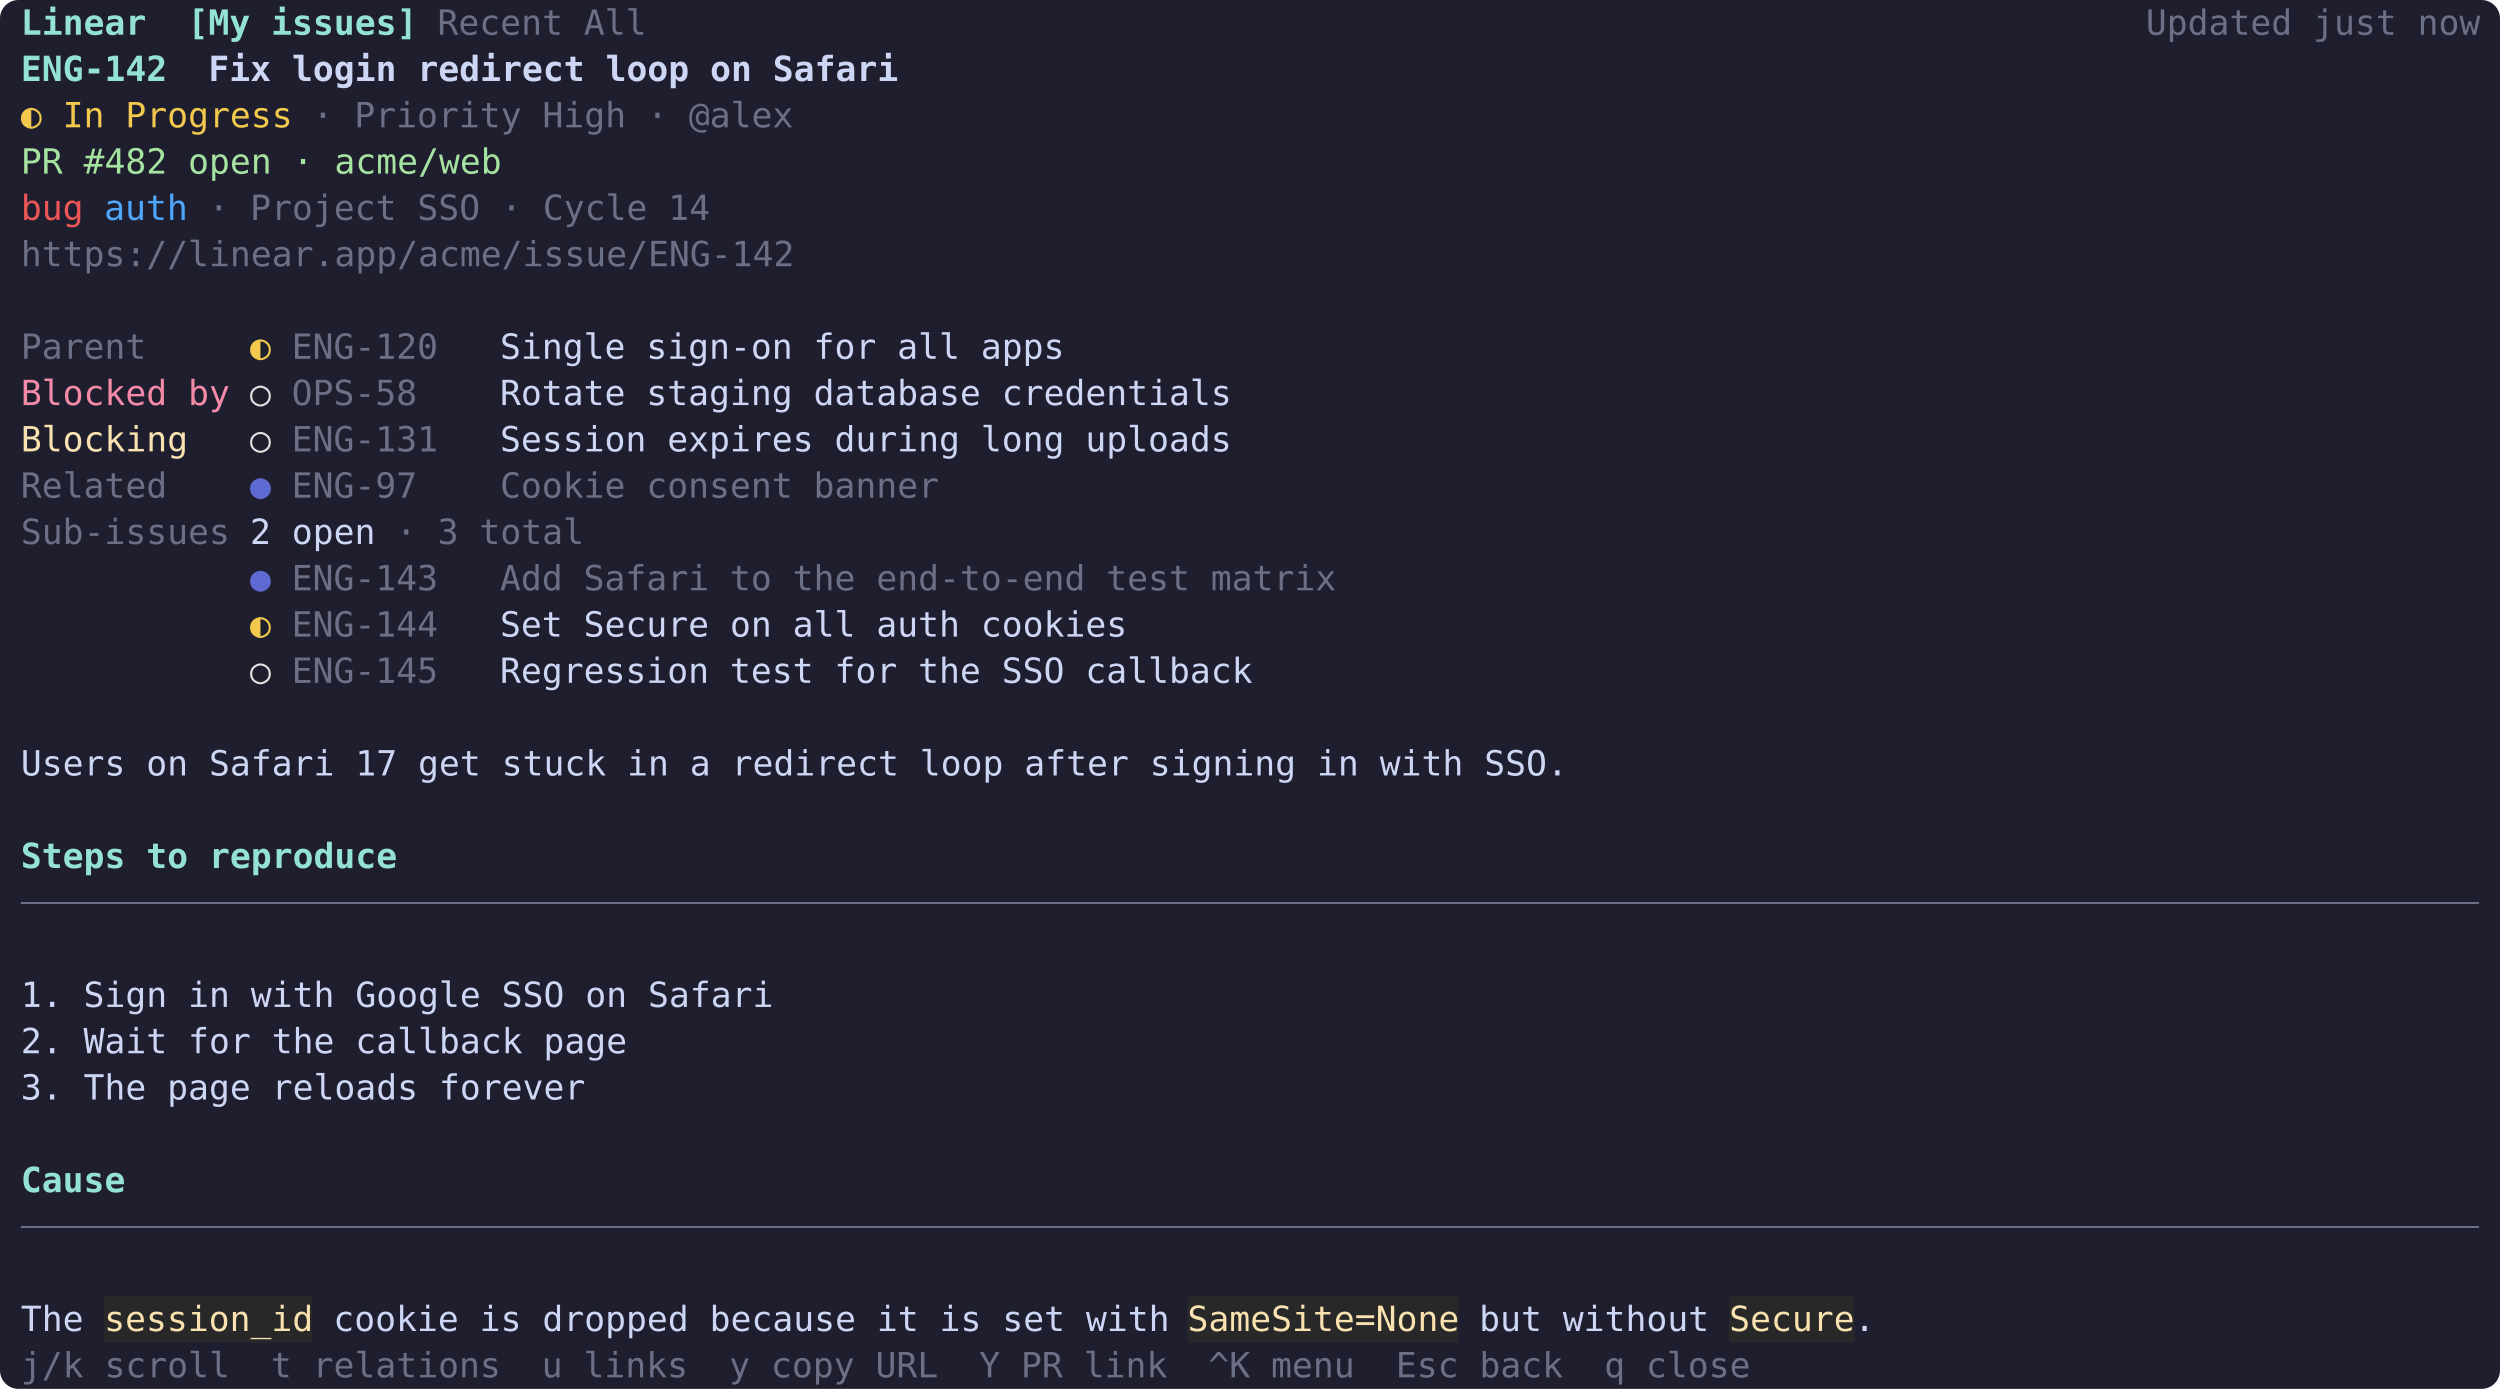
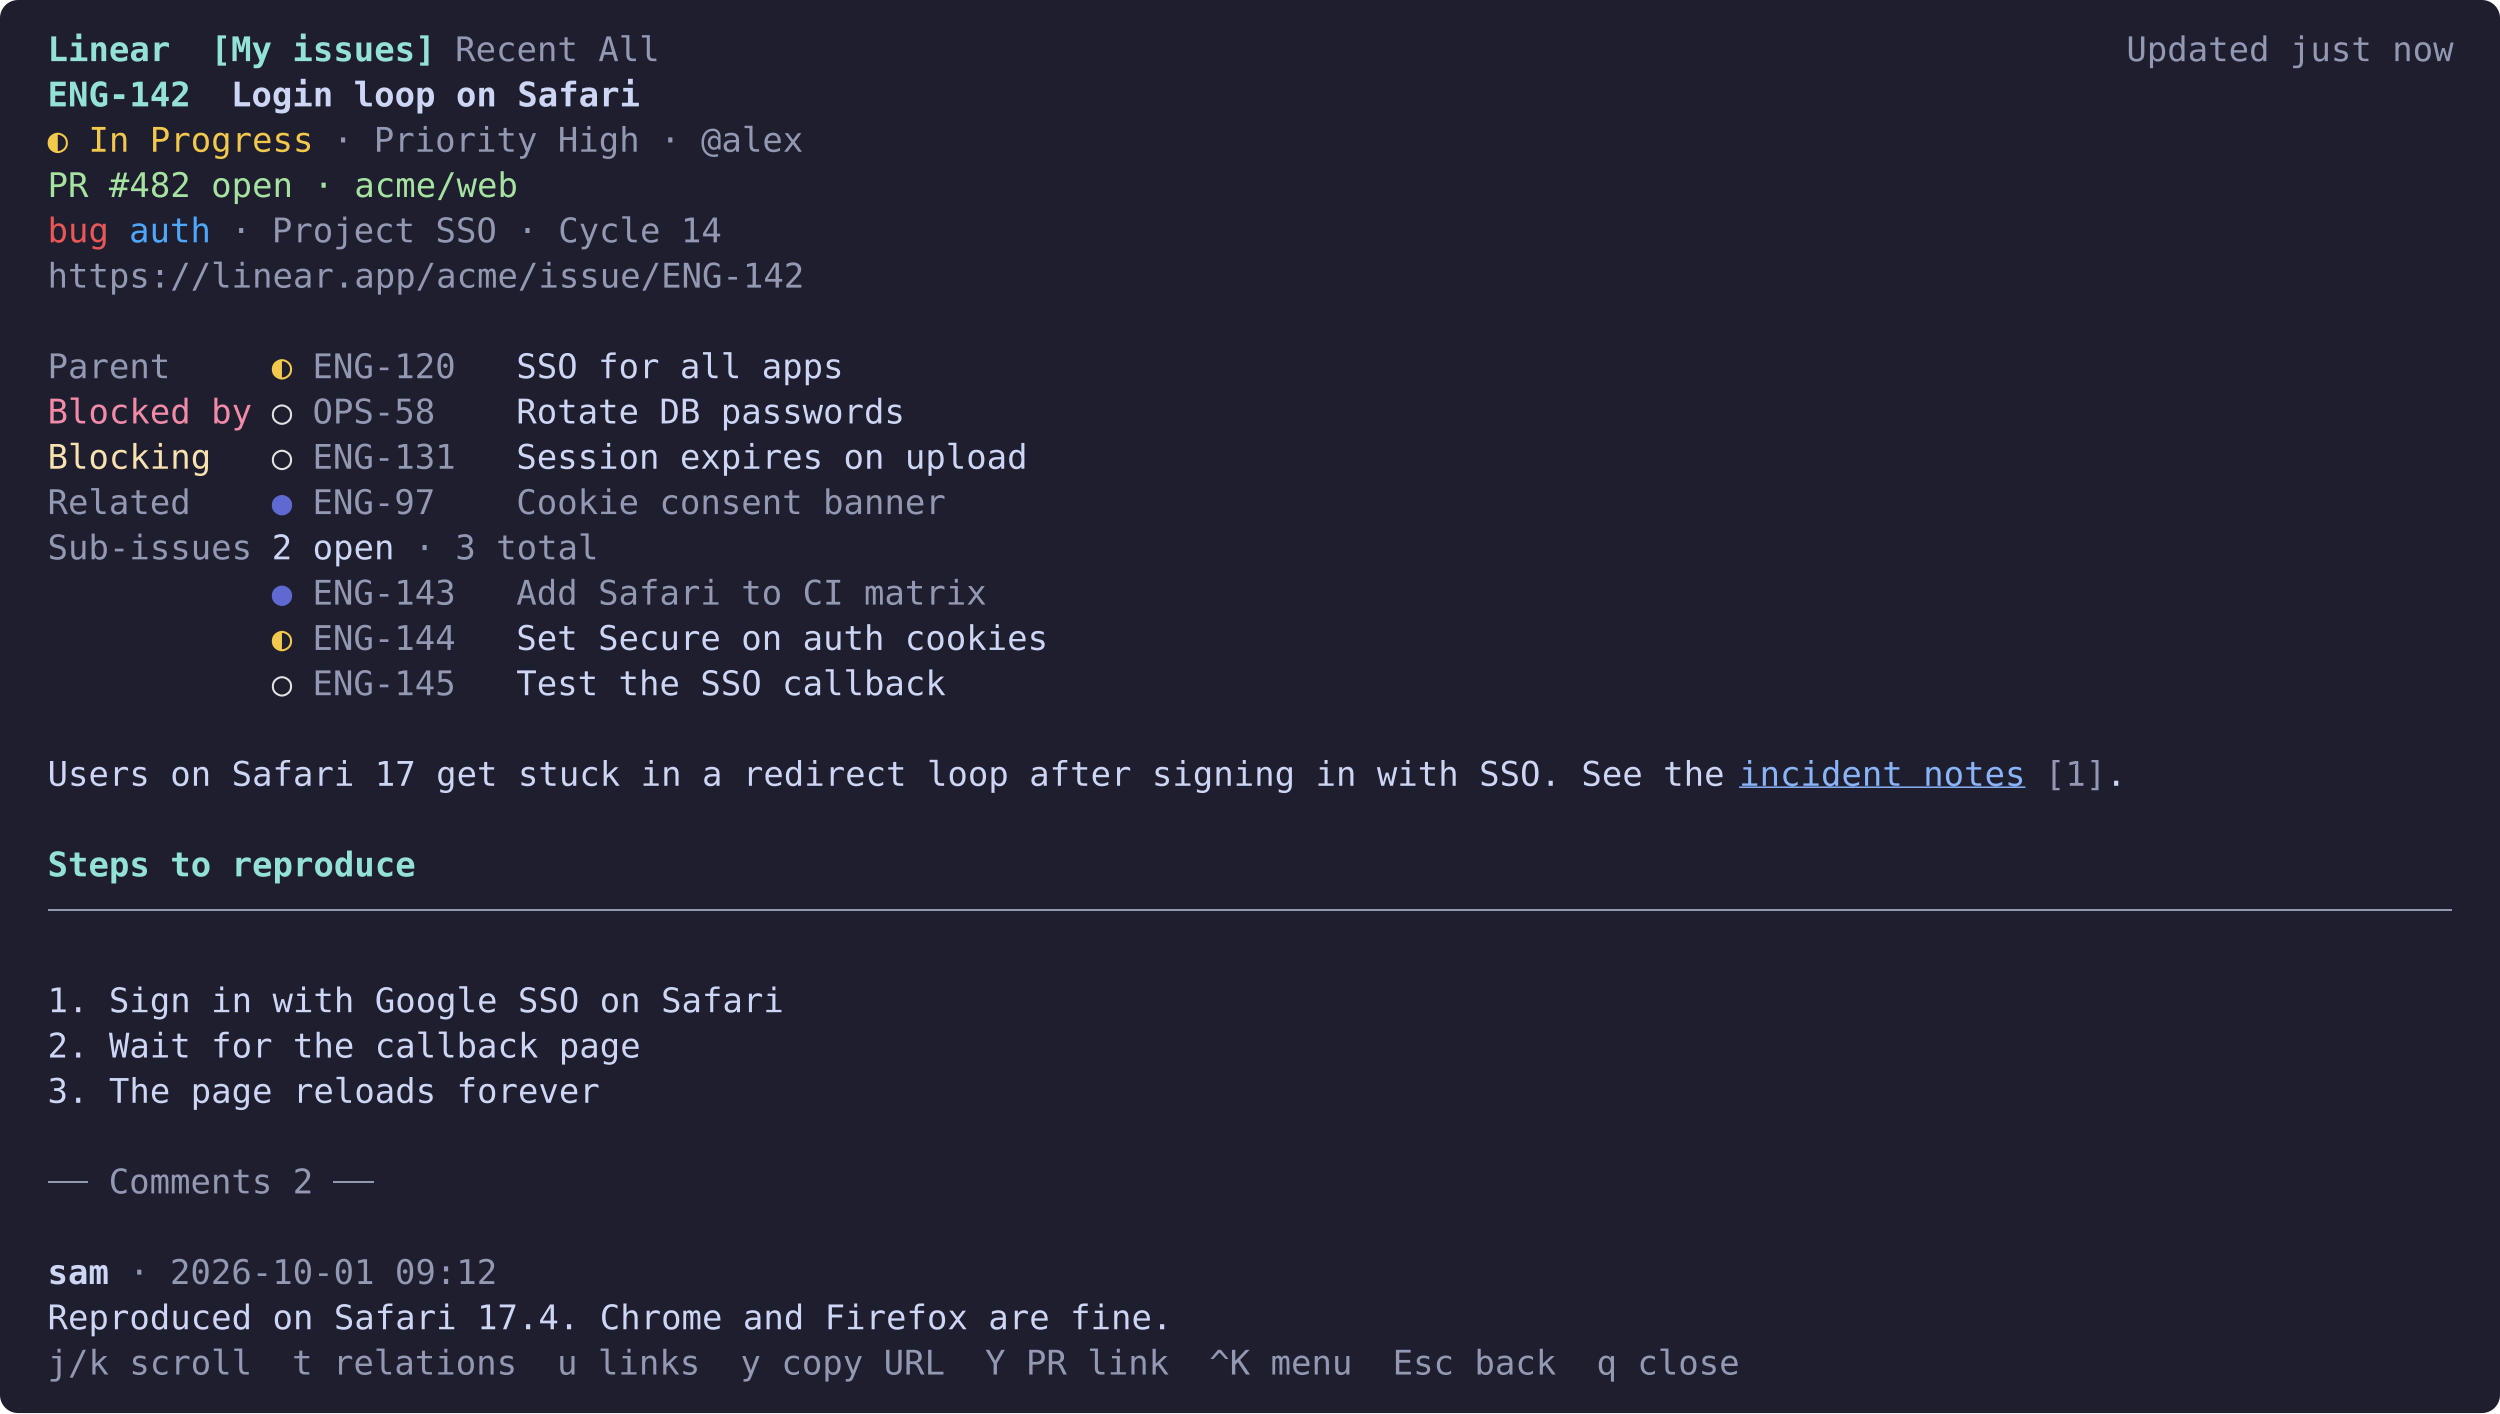
- <svg xmlns="http://www.w3.org/2000/svg" xml:lang="en" width="1080" height="600" viewBox="0 0 1080 600" font-family="ui-monospace, 'SF Mono', Menlo, Consolas, 'DejaVu Sans Mono', monospace" font-size="15">
-   <rect width="1080" height="600" rx="8" fill="#1e1e2e" />
-   <rect x="45" y="560" width="90" height="20" fill="#282828" />
-   <rect x="513" y="560" width="117" height="20" fill="#282828" />
-   <rect x="747" y="560" width="54" height="20" fill="#282828" />
-   <path d="M9 390H13M13 390H18M18 390H22M22 390H27M27 390H31M31 390H36M36 390H40M40 390H45M45 390H49M49 390H54M54 390H58M58 390H63M63 390H67M67 390H72M72 390H76M76 390H81M81 390H85M85 390H90M90 390H94M94 390H99M99 390H103M103 390H108M108 390H112M112 390H117M117 390H121M121 390H126M126 390H130M130 390H135M135 390H139M139 390H144M144 390H148M148 390H153M153 390H157M157 390H162M162 390H166M166 390H171M171 390H175M175 390H180M180 390H184M184 390H189M189 390H193M193 390H198M198 390H202M202 390H207M207 390H211M211 390H216M216 390H220M220 390H225M225 390H229M229 390H234M234 390H238M238 390H243M243 390H247M247 390H252M252 390H256M256 390H261M261 390H265M265 390H270M270 390H274M274 390H279M279 390H283M283 390H288M288 390H292M292 390H297M297 390H301M301 390H306M306 390H310M310 390H315M315 390H319M319 390H324M324 390H328M328 390H333M333 390H337M337 390H342M342 390H346M346 390H351M351 390H355M355 390H360M360 390H364M364 390H369M369 390H373M373 390H378M378 390H382M382 390H387M387 390H391M391 390H396M396 390H400M400 390H405M405 390H409M409 390H414M414 390H418M418 390H423M423 390H427M427 390H432M432 390H436M436 390H441M441 390H445M445 390H450M450 390H454M454 390H459M459 390H463M463 390H468M468 390H472M472 390H477M477 390H481M481 390H486M486 390H490M490 390H495M495 390H499M499 390H504M504 390H508M508 390H513M513 390H517M517 390H522M522 390H526M526 390H531M531 390H535M535 390H540M540 390H544M544 390H549M549 390H553M553 390H558M558 390H562M562 390H567M567 390H571M571 390H576M576 390H580M580 390H585M585 390H589M589 390H594M594 390H598M598 390H603M603 390H607M607 390H612M612 390H616M616 390H621M621 390H625M625 390H630M630 390H634M634 390H639M639 390H643M643 390H648M648 390H652M652 390H657M657 390H661M661 390H666M666 390H670M670 390H675M675 390H679M679 390H684M684 390H688M688 390H693M693 390H697M697 390H702M702 390H706M706 390H711M711 390H715M715 390H720M720 390H724M724 390H729M729 390H733M733 390H738M738 390H742M742 390H747M747 390H751M751 390H756M756 390H760M760 390H765M765 390H769M769 390H774M774 390H778M778 390H783M783 390H787M787 390H792M792 390H796M796 390H801M801 390H805M805 390H810M810 390H814M814 390H819M819 390H823M823 390H828M828 390H832M832 390H837M837 390H841M841 390H846M846 390H850M850 390H855M855 390H859M859 390H864M864 390H868M868 390H873M873 390H877M877 390H882M882 390H886M886 390H891M891 390H895M895 390H900M900 390H904M904 390H909M909 390H913M913 390H918M918 390H922M922 390H927M927 390H931M931 390H936M936 390H940M940 390H945M945 390H949M949 390H954M954 390H958M958 390H963M963 390H967M967 390H972M972 390H976M976 390H981M981 390H985M985 390H990M990 390H994M994 390H999M999 390H1003M1003 390H1008M1008 390H1012M1012 390H1017M1017 390H1021M1021 390H1026M1026 390H1030M1030 390H1035M1035 390H1039M1039 390H1044M1044 390H1048M1048 390H1053M1053 390H1057M1057 390H1062M1062 390H1066M1066 390H1071M9 530H13M13 530H18M18 530H22M22 530H27M27 530H31M31 530H36M36 530H40M40 530H45M45 530H49M49 530H54M54 530H58M58 530H63M63 530H67M67 530H72M72 530H76M76 530H81M81 530H85M85 530H90M90 530H94M94 530H99M99 530H103M103 530H108M108 530H112M112 530H117M117 530H121M121 530H126M126 530H130M130 530H135M135 530H139M139 530H144M144 530H148M148 530H153M153 530H157M157 530H162M162 530H166M166 530H171M171 530H175M175 530H180M180 530H184M184 530H189M189 530H193M193 530H198M198 530H202M202 530H207M207 530H211M211 530H216M216 530H220M220 530H225M225 530H229M229 530H234M234 530H238M238 530H243M243 530H247M247 530H252M252 530H256M256 530H261M261 530H265M265 530H270M270 530H274M274 530H279M279 530H283M283 530H288M288 530H292M292 530H297M297 530H301M301 530H306M306 530H310M310 530H315M315 530H319M319 530H324M324 530H328M328 530H333M333 530H337M337 530H342M342 530H346M346 530H351M351 530H355M355 530H360M360 530H364M364 530H369M369 530H373M373 530H378M378 530H382M382 530H387M387 530H391M391 530H396M396 530H400M400 530H405M405 530H409M409 530H414M414 530H418M418 530H423M423 530H427M427 530H432M432 530H436M436 530H441M441 530H445M445 530H450M450 530H454M454 530H459M459 530H463M463 530H468M468 530H472M472 530H477M477 530H481M481 530H486M486 530H490M490 530H495M495 530H499M499 530H504M504 530H508M508 530H513M513 530H517M517 530H522M522 530H526M526 530H531M531 530H535M535 530H540M540 530H544M544 530H549M549 530H553M553 530H558M558 530H562M562 530H567M567 530H571M571 530H576M576 530H580M580 530H585M585 530H589M589 530H594M594 530H598M598 530H603M603 530H607M607 530H612M612 530H616M616 530H621M621 530H625M625 530H630M630 530H634M634 530H639M639 530H643M643 530H648M648 530H652M652 530H657M657 530H661M661 530H666M666 530H670M670 530H675M675 530H679M679 530H684M684 530H688M688 530H693M693 530H697M697 530H702M702 530H706M706 530H711M711 530H715M715 530H720M720 530H724M724 530H729M729 530H733M733 530H738M738 530H742M742 530H747M747 530H751M751 530H756M756 530H760M760 530H765M765 530H769M769 530H774M774 530H778M778 530H783M783 530H787M787 530H792M792 530H796M796 530H801M801 530H805M805 530H810M810 530H814M814 530H819M819 530H823M823 530H828M828 530H832M832 530H837M837 530H841M841 530H846M846 530H850M850 530H855M855 530H859M859 530H864M864 530H868M868 530H873M873 530H877M877 530H882M882 530H886M886 530H891M891 530H895M895 530H900M900 530H904M904 530H909M909 530H913M913 530H918M918 530H922M922 530H927M927 530H931M931 530H936M936 530H940M940 530H945M945 530H949M949 530H954M954 530H958M958 530H963M963 530H967M967 530H972M972 530H976M976 530H981M981 530H985M985 530H990M990 530H994M994 530H999M999 530H1003M1003 530H1008M1008 530H1012M1012 530H1017M1017 530H1021M1021 530H1026M1026 530H1030M1030 530H1035M1035 530H1039M1039 530H1044M1044 530H1048M1048 530H1053M1053 530H1057M1057 530H1062M1062 530H1066M1066 530H1071" stroke="#6c7086" stroke-width="1" fill="none" shape-rendering="crispEdges" />
-   <text x="9 18 27 36 45 54" y="15" fill="#94e2d5" font-weight="bold">Linear</text>
-   <text x="81 90 99 108 117 126 135 144 153 162 171" y="15" fill="#94e2d5" font-weight="bold">[My issues]</text>
-   <text x="189 198 207 216 225 234 243 252 261 270" y="15" fill="#6c7086">Recent All</text>
-   <text x="927 936 945 954 963 972 981 990 999 1008 1017 1026 1035 1044 1053 1062" y="15" fill="#6c7086">Updated just now</text>
-   <text x="9 18 27 36 45 54 63" y="35" fill="#94e2d5" font-weight="bold">ENG-142</text>
-   <text x="90 99 108 117 126 135 144 153 162 171 180 189 198 207 216 225 234 243 252 261 270 279 288 297 306 315 324 333 342 351 360 369 378" y="35" fill="#cdd6f4" font-weight="bold">Fix login redirect loop on Safari</text>
-   <text x="9 18 27 36 45 54 63 72 81 90 99 108 117" y="55" fill="#f2c94c">◐ In Progress</text>
-   <text x="135 144 153 162 171 180 189 198 207 216 225 234 243 252 261 270 279 288 297 306 315 324 333" y="55" fill="#6c7086">· Priority High · @alex</text>
-   <text x="9 18 27 36 45 54 63 72 81 90 99 108 117 126 135 144 153 162 171 180 189 198 207" y="75" fill="#a6e3a1">PR #482 open · acme/web</text>
-   <text x="9 18 27" y="95" fill="#eb5757">bug</text>
-   <text x="45 54 63 72" y="95" fill="#4ea7fc">auth</text>
-   <text x="90 99 108 117 126 135 144 153 162 171 180 189 198 207 216 225 234 243 252 261 270 279 288 297" y="95" fill="#6c7086">· Project SSO · Cycle 14</text>
-   <text x="9 18 27 36 45 54 63 72 81 90 99 108 117 126 135 144 153 162 171 180 189 198 207 216 225 234 243 252 261 270 279 288 297 306 315 324 333" y="115" fill="#6c7086">https://linear.app/acme/issue/ENG-142</text>
-   <text x="9 18 27 36 45 54" y="155" fill="#6c7086">Parent</text>
-   <text x="108" y="155" fill="#f2c94c">◐</text>
-   <text x="126 135 144 153 162 171 180" y="155" fill="#6c7086">ENG-120</text>
-   <text x="216 225 234 243 252 261 270 279 288 297 306 315 324 333 342 351 360 369 378 387 396 405 414 423 432 441 450" y="155" fill="#cdd6f4">Single sign-on for all apps</text>
-   <text x="9 18 27 36 45 54 63 72 81 90" y="175" fill="#f38ba8">Blocked by</text>
-   <text x="108" y="175" fill="#e2e2e2">○</text>
-   <text x="126 135 144 153 162 171" y="175" fill="#6c7086">OPS-58</text>
-   <text x="216 225 234 243 252 261 270 279 288 297 306 315 324 333 342 351 360 369 378 387 396 405 414 423 432 441 450 459 468 477 486 495 504 513 522" y="175" fill="#cdd6f4">Rotate staging database credentials</text>
-   <text x="9 18 27 36 45 54 63 72" y="195" fill="#f9e2af">Blocking</text>
-   <text x="108" y="195" fill="#e2e2e2">○</text>
-   <text x="126 135 144 153 162 171 180" y="195" fill="#6c7086">ENG-131</text>
-   <text x="216 225 234 243 252 261 270 279 288 297 306 315 324 333 342 351 360 369 378 387 396 405 414 423 432 441 450 459 468 477 486 495 504 513 522" y="195" fill="#cdd6f4">Session expires during long uploads</text>
-   <text x="9 18 27 36 45 54 63" y="215" fill="#6c7086">Related</text>
-   <text x="108" y="215" fill="#5e6ad2">●</text>
-   <text x="126 135 144 153 162 171" y="215" fill="#6c7086">ENG-97</text>
-   <text x="216 225 234 243 252 261 270 279 288 297 306 315 324 333 342 351 360 369 378 387 396" y="215" fill="#6c7086">Cookie consent banner</text>
-   <text x="9 18 27 36 45 54 63 72 81 90" y="235" fill="#6c7086">Sub-issues</text>
-   <text x="108 117 126 135 144 153" y="235" fill="#cdd6f4">2 open</text>
-   <text x="171 180 189 198 207 216 225 234 243" y="235" fill="#6c7086">· 3 total</text>
-   <text x="108" y="255" fill="#5e6ad2">●</text>
-   <text x="126 135 144 153 162 171 180" y="255" fill="#6c7086">ENG-143</text>
-   <text x="216 225 234 243 252 261 270 279 288 297 306 315 324 333 342 351 360 369 378 387 396 405 414 423 432 441 450 459 468 477 486 495 504 513 522 531 540 549 558 567" y="255" fill="#6c7086">Add Safari to the end-to-end test matrix</text>
-   <text x="108" y="275" fill="#f2c94c">◐</text>
-   <text x="126 135 144 153 162 171 180" y="275" fill="#6c7086">ENG-144</text>
-   <text x="216 225 234 243 252 261 270 279 288 297 306 315 324 333 342 351 360 369 378 387 396 405 414 423 432 441 450 459 468 477" y="275" fill="#cdd6f4">Set Secure on all auth cookies</text>
-   <text x="108" y="295" fill="#e2e2e2">○</text>
-   <text x="126 135 144 153 162 171 180" y="295" fill="#6c7086">ENG-145</text>
-   <text x="216 225 234 243 252 261 270 279 288 297 306 315 324 333 342 351 360 369 378 387 396 405 414 423 432 441 450 459 468 477 486 495 504 513 522 531" y="295" fill="#cdd6f4">Regression test for the SSO callback</text>
-   <text x="9 18 27 36 45 54 63 72 81 90 99 108 117 126 135 144 153 162 171 180 189 198 207 216 225 234 243 252 261 270 279 288 297 306 315 324 333 342 351 360 369 378 387 396 405 414 423 432 441 450 459 468 477 486 495 504 513 522 531 540 549 558 567 576 585 594 603 612 621 630 639 648 657 666" y="335" fill="#cdd6f4">Users on Safari 17 get stuck in a redirect loop after signing in with SSO.</text>
-   <text x="9 18 27 36 45 54 63 72 81 90 99 108 117 126 135 144 153 162" y="375" fill="#94e2d5" font-weight="bold">Steps to reproduce</text>
-   <text x="9 18 27 36 45 54 63 72 81 90 99 108 117 126 135 144 153 162 171 180 189 198 207 216 225 234 243 252 261 270 279 288 297 306 315 324" y="435" fill="#cdd6f4">1. Sign in with Google SSO on Safari</text>
-   <text x="9 18 27 36 45 54 63 72 81 90 99 108 117 126 135 144 153 162 171 180 189 198 207 216 225 234 243 252 261" y="455" fill="#cdd6f4">2. Wait for the callback page</text>
-   <text x="9 18 27 36 45 54 63 72 81 90 99 108 117 126 135 144 153 162 171 180 189 198 207 216 225 234 243" y="475" fill="#cdd6f4">3. The page reloads forever</text>
-   <text x="9 18 27 36 45" y="515" fill="#94e2d5" font-weight="bold">Cause</text>
-   <text x="9 18 27" y="575" fill="#cdd6f4">The</text>
-   <text x="45 54 63 72 81 90 99 108 117 126" y="575" fill="#f9e2af">session_id</text>
-   <text x="144 153 162 171 180 189 198 207 216 225 234 243 252 261 270 279 288 297 306 315 324 333 342 351 360 369 378 387 396 405 414 423 432 441 450 459 468 477 486 495" y="575" fill="#cdd6f4">cookie is dropped because it is set with</text>
-   <text x="513 522 531 540 549 558 567 576 585 594 603 612 621" y="575" fill="#f9e2af">SameSite=None</text>
-   <text x="639 648 657 666 675 684 693 702 711 720 729" y="575" fill="#cdd6f4">but without</text>
-   <text x="747 756 765 774 783 792" y="575" fill="#f9e2af">Secure</text>
-   <text x="801" y="575" fill="#cdd6f4">.</text>
-   <text x="9 18 27 36 45 54 63 72 81 90" y="595" fill="#6c7086">j/k scroll</text>
-   <text x="117 126 135 144 153 162 171 180 189 198 207" y="595" fill="#6c7086">t relations</text>
-   <text x="234 243 252 261 270 279 288" y="595" fill="#6c7086">u links</text>
-   <text x="315 324 333 342 351 360 369 378 387 396" y="595" fill="#6c7086">y copy URL</text>
-   <text x="423 432 441 450 459 468 477 486 495" y="595" fill="#6c7086">Y PR link</text>
-   <text x="522 531 540 549 558 567 576" y="595" fill="#6c7086">^K menu</text>
-   <text x="603 612 621 630 639 648 657 666" y="595" fill="#6c7086">Esc back</text>
-   <text x="693 702 711 720 729 738 747" y="595" fill="#6c7086">q close</text>
+ <svg xmlns="http://www.w3.org/2000/svg" xml:lang="en" width="1104" height="624" viewBox="0 0 1104 624" font-family="ui-monospace, 'SF Mono', Menlo, Consolas, 'DejaVu Sans Mono', monospace" font-size="15">
+   <rect width="1104" height="624" rx="8" fill="#1e1e2e" />
+   <g transform="translate(12 12)">
+     <path d="M9 390H13M13 390H18M18 390H22M22 390H27M27 390H31M31 390H36M36 390H40M40 390H45M45 390H49M49 390H54M54 390H58M58 390H63M63 390H67M67 390H72M72 390H76M76 390H81M81 390H85M85 390H90M90 390H94M94 390H99M99 390H103M103 390H108M108 390H112M112 390H117M117 390H121M121 390H126M126 390H130M130 390H135M135 390H139M139 390H144M144 390H148M148 390H153M153 390H157M157 390H162M162 390H166M166 390H171M171 390H175M175 390H180M180 390H184M184 390H189M189 390H193M193 390H198M198 390H202M202 390H207M207 390H211M211 390H216M216 390H220M220 390H225M225 390H229M229 390H234M234 390H238M238 390H243M243 390H247M247 390H252M252 390H256M256 390H261M261 390H265M265 390H270M270 390H274M274 390H279M279 390H283M283 390H288M288 390H292M292 390H297M297 390H301M301 390H306M306 390H310M310 390H315M315 390H319M319 390H324M324 390H328M328 390H333M333 390H337M337 390H342M342 390H346M346 390H351M351 390H355M355 390H360M360 390H364M364 390H369M369 390H373M373 390H378M378 390H382M382 390H387M387 390H391M391 390H396M396 390H400M400 390H405M405 390H409M409 390H414M414 390H418M418 390H423M423 390H427M427 390H432M432 390H436M436 390H441M441 390H445M445 390H450M450 390H454M454 390H459M459 390H463M463 390H468M468 390H472M472 390H477M477 390H481M481 390H486M486 390H490M490 390H495M495 390H499M499 390H504M504 390H508M508 390H513M513 390H517M517 390H522M522 390H526M526 390H531M531 390H535M535 390H540M540 390H544M544 390H549M549 390H553M553 390H558M558 390H562M562 390H567M567 390H571M571 390H576M576 390H580M580 390H585M585 390H589M589 390H594M594 390H598M598 390H603M603 390H607M607 390H612M612 390H616M616 390H621M621 390H625M625 390H630M630 390H634M634 390H639M639 390H643M643 390H648M648 390H652M652 390H657M657 390H661M661 390H666M666 390H670M670 390H675M675 390H679M679 390H684M684 390H688M688 390H693M693 390H697M697 390H702M702 390H706M706 390H711M711 390H715M715 390H720M720 390H724M724 390H729M729 390H733M733 390H738M738 390H742M742 390H747M747 390H751M751 390H756M756 390H760M760 390H765M765 390H769M769 390H774M774 390H778M778 390H783M783 390H787M787 390H792M792 390H796M796 390H801M801 390H805M805 390H810M810 390H814M814 390H819M819 390H823M823 390H828M828 390H832M832 390H837M837 390H841M841 390H846M846 390H850M850 390H855M855 390H859M859 390H864M864 390H868M868 390H873M873 390H877M877 390H882M882 390H886M886 390H891M891 390H895M895 390H900M900 390H904M904 390H909M909 390H913M913 390H918M918 390H922M922 390H927M927 390H931M931 390H936M936 390H940M940 390H945M945 390H949M949 390H954M954 390H958M958 390H963M963 390H967M967 390H972M972 390H976M976 390H981M981 390H985M985 390H990M990 390H994M994 390H999M999 390H1003M1003 390H1008M1008 390H1012M1012 390H1017M1017 390H1021M1021 390H1026M1026 390H1030M1030 390H1035M1035 390H1039M1039 390H1044M1044 390H1048M1048 390H1053M1053 390H1057M1057 390H1062M1062 390H1066M1066 390H1071M9 510H13M13 510H18M18 510H22M22 510H27M135 510H139M139 510H144M144 510H148M148 510H153" stroke="#9399b2" stroke-width="1" fill="none" shape-rendering="crispEdges" />
+     <text x="9 18 27 36 45 54" y="15" fill="#94e2d5" font-weight="bold">Linear</text>
+     <text x="81 90 99 108 117 126 135 144 153 162 171" y="15" fill="#94e2d5" font-weight="bold">[My issues]</text>
+     <text x="189 198 207 216 225 234 243 252 261 270" y="15" fill="#9399b2">Recent All</text>
+     <text x="927 936 945 954 963 972 981 990 999 1008 1017 1026 1035 1044 1053 1062" y="15" fill="#9399b2">Updated just now</text>
+     <text x="9 18 27 36 45 54 63" y="35" fill="#94e2d5" font-weight="bold">ENG-142</text>
+     <text x="90 99 108 117 126 135 144 153 162 171 180 189 198 207 216 225 234 243 252 261" y="35" fill="#cdd6f4" font-weight="bold">Login loop on Safari</text>
+     <text x="9 18 27 36 45 54 63 72 81 90 99 108 117" y="55" fill="#f2c94c">◐ In Progress</text>
+     <text x="135 144 153 162 171 180 189 198 207 216 225 234 243 252 261 270 279 288 297 306 315 324 333" y="55" fill="#9399b2">· Priority High · @alex</text>
+     <text x="9 18 27 36 45 54 63 72 81 90 99 108 117 126 135 144 153 162 171 180 189 198 207" y="75" fill="#a6e3a1">PR #482 open · acme/web</text>
+     <text x="9 18 27" y="95" fill="#eb5757">bug</text>
+     <text x="45 54 63 72" y="95" fill="#4ea7fc">auth</text>
+     <text x="90 99 108 117 126 135 144 153 162 171 180 189 198 207 216 225 234 243 252 261 270 279 288 297" y="95" fill="#9399b2">· Project SSO · Cycle 14</text>
+     <text x="9 18 27 36 45 54 63 72 81 90 99 108 117 126 135 144 153 162 171 180 189 198 207 216 225 234 243 252 261 270 279 288 297 306 315 324 333" y="115" fill="#9399b2">https://linear.app/acme/issue/ENG-142</text>
+     <text x="9 18 27 36 45 54" y="155" fill="#9399b2">Parent</text>
+     <text x="108" y="155" fill="#f2c94c">◐</text>
+     <text x="126 135 144 153 162 171 180" y="155" fill="#9399b2">ENG-120</text>
+     <text x="216 225 234 243 252 261 270 279 288 297 306 315 324 333 342 351" y="155" fill="#cdd6f4">SSO for all apps</text>
+     <text x="9 18 27 36 45 54 63 72 81 90" y="175" fill="#f38ba8">Blocked by</text>
+     <text x="108" y="175" fill="#e2e2e2">○</text>
+     <text x="126 135 144 153 162 171" y="175" fill="#9399b2">OPS-58</text>
+     <text x="216 225 234 243 252 261 270 279 288 297 306 315 324 333 342 351 360 369 378" y="175" fill="#cdd6f4">Rotate DB passwords</text>
+     <text x="9 18 27 36 45 54 63 72" y="195" fill="#f9e2af">Blocking</text>
+     <text x="108" y="195" fill="#e2e2e2">○</text>
+     <text x="126 135 144 153 162 171 180" y="195" fill="#9399b2">ENG-131</text>
+     <text x="216 225 234 243 252 261 270 279 288 297 306 315 324 333 342 351 360 369 378 387 396 405 414 423 432" y="195" fill="#cdd6f4">Session expires on upload</text>
+     <text x="9 18 27 36 45 54 63" y="215" fill="#9399b2">Related</text>
+     <text x="108" y="215" fill="#5e6ad2">●</text>
+     <text x="126 135 144 153 162 171" y="215" fill="#9399b2">ENG-97</text>
+     <text x="216 225 234 243 252 261 270 279 288 297 306 315 324 333 342 351 360 369 378 387 396" y="215" fill="#9399b2">Cookie consent banner</text>
+     <text x="9 18 27 36 45 54 63 72 81 90" y="235" fill="#9399b2">Sub-issues</text>
+     <text x="108 117 126 135 144 153" y="235" fill="#cdd6f4">2 open</text>
+     <text x="171 180 189 198 207 216 225 234 243" y="235" fill="#9399b2">· 3 total</text>
+     <text x="108" y="255" fill="#5e6ad2">●</text>
+     <text x="126 135 144 153 162 171 180" y="255" fill="#9399b2">ENG-143</text>
+     <text x="216 225 234 243 252 261 270 279 288 297 306 315 324 333 342 351 360 369 378 387 396 405 414" y="255" fill="#9399b2">Add Safari to CI matrix</text>
+     <text x="108" y="275" fill="#f2c94c">◐</text>
+     <text x="126 135 144 153 162 171 180" y="275" fill="#9399b2">ENG-144</text>
+     <text x="216 225 234 243 252 261 270 279 288 297 306 315 324 333 342 351 360 369 378 387 396 405 414 423 432 441" y="275" fill="#cdd6f4">Set Secure on auth cookies</text>
+     <text x="108" y="295" fill="#e2e2e2">○</text>
+     <text x="126 135 144 153 162 171 180" y="295" fill="#9399b2">ENG-145</text>
+     <text x="216 225 234 243 252 261 270 279 288 297 306 315 324 333 342 351 360 369 378 387 396" y="295" fill="#cdd6f4">Test the SSO callback</text>
+     <text x="9 18 27 36 45 54 63 72 81 90 99 108 117 126 135 144 153 162 171 180 189 198 207 216 225 234 243 252 261 270 279 288 297 306 315 324 333 342 351 360 369 378 387 396 405 414 423 432 441 450 459 468 477 486 495 504 513 522 531 540 549 558 567 576 585 594 603 612 621 630 639 648 657 666 675 684 693 702 711 720 729 738" y="335" fill="#cdd6f4">Users on Safari 17 get stuck in a redirect loop after signing in with SSO. See the</text>
+     <text x="756 765 774 783 792 801 810 819 828 837 846 855 864 873" y="335" fill="#89b4fa" text-decoration="underline">incident notes</text>
+     <text x="891 900 909" y="335" fill="#9399b2">[1]</text>
+     <text x="918" y="335" fill="#cdd6f4">.</text>
+     <text x="9 18 27 36 45 54 63 72 81 90 99 108 117 126 135 144 153 162" y="375" fill="#94e2d5" font-weight="bold">Steps to reproduce</text>
+     <text x="9 18 27 36 45 54 63 72 81 90 99 108 117 126 135 144 153 162 171 180 189 198 207 216 225 234 243 252 261 270 279 288 297 306 315 324" y="435" fill="#cdd6f4">1. Sign in with Google SSO on Safari</text>
+     <text x="9 18 27 36 45 54 63 72 81 90 99 108 117 126 135 144 153 162 171 180 189 198 207 216 225 234 243 252 261" y="455" fill="#cdd6f4">2. Wait for the callback page</text>
+     <text x="9 18 27 36 45 54 63 72 81 90 99 108 117 126 135 144 153 162 171 180 189 198 207 216 225 234 243" y="475" fill="#cdd6f4">3. The page reloads forever</text>
+     <text x="36 45 54 63 72 81 90 99 108 117" y="515" fill="#9399b2">Comments 2</text>
+     <text x="9 18 27" y="555" fill="#cdd6f4" font-weight="bold">sam</text>
+     <text x="45 54 63 72 81 90 99 108 117 126 135 144 153 162 171 180 189 198" y="555" fill="#9399b2">· 2026-10-01 09:12</text>
+     <text x="9 18 27 36 45 54 63 72 81 90 99 108 117 126 135 144 153 162 171 180 189 198 207 216 225 234 243 252 261 270 279 288 297 306 315 324 333 342 351 360 369 378 387 396 405 414 423 432 441 450 459 468 477 486 495" y="575" fill="#cdd6f4">Reproduced on Safari 17.4. Chrome and Firefox are fine.</text>
+     <text x="9 18 27 36 45 54 63 72 81 90" y="595" fill="#9399b2">j/k scroll</text>
+     <text x="117 126 135 144 153 162 171 180 189 198 207" y="595" fill="#9399b2">t relations</text>
+     <text x="234 243 252 261 270 279 288" y="595" fill="#9399b2">u links</text>
+     <text x="315 324 333 342 351 360 369 378 387 396" y="595" fill="#9399b2">y copy URL</text>
+     <text x="423 432 441 450 459 468 477 486 495" y="595" fill="#9399b2">Y PR link</text>
+     <text x="522 531 540 549 558 567 576" y="595" fill="#9399b2">^K menu</text>
+     <text x="603 612 621 630 639 648 657 666" y="595" fill="#9399b2">Esc back</text>
+     <text x="693 702 711 720 729 738 747" y="595" fill="#9399b2">q close</text>
+   </g>
</svg>
